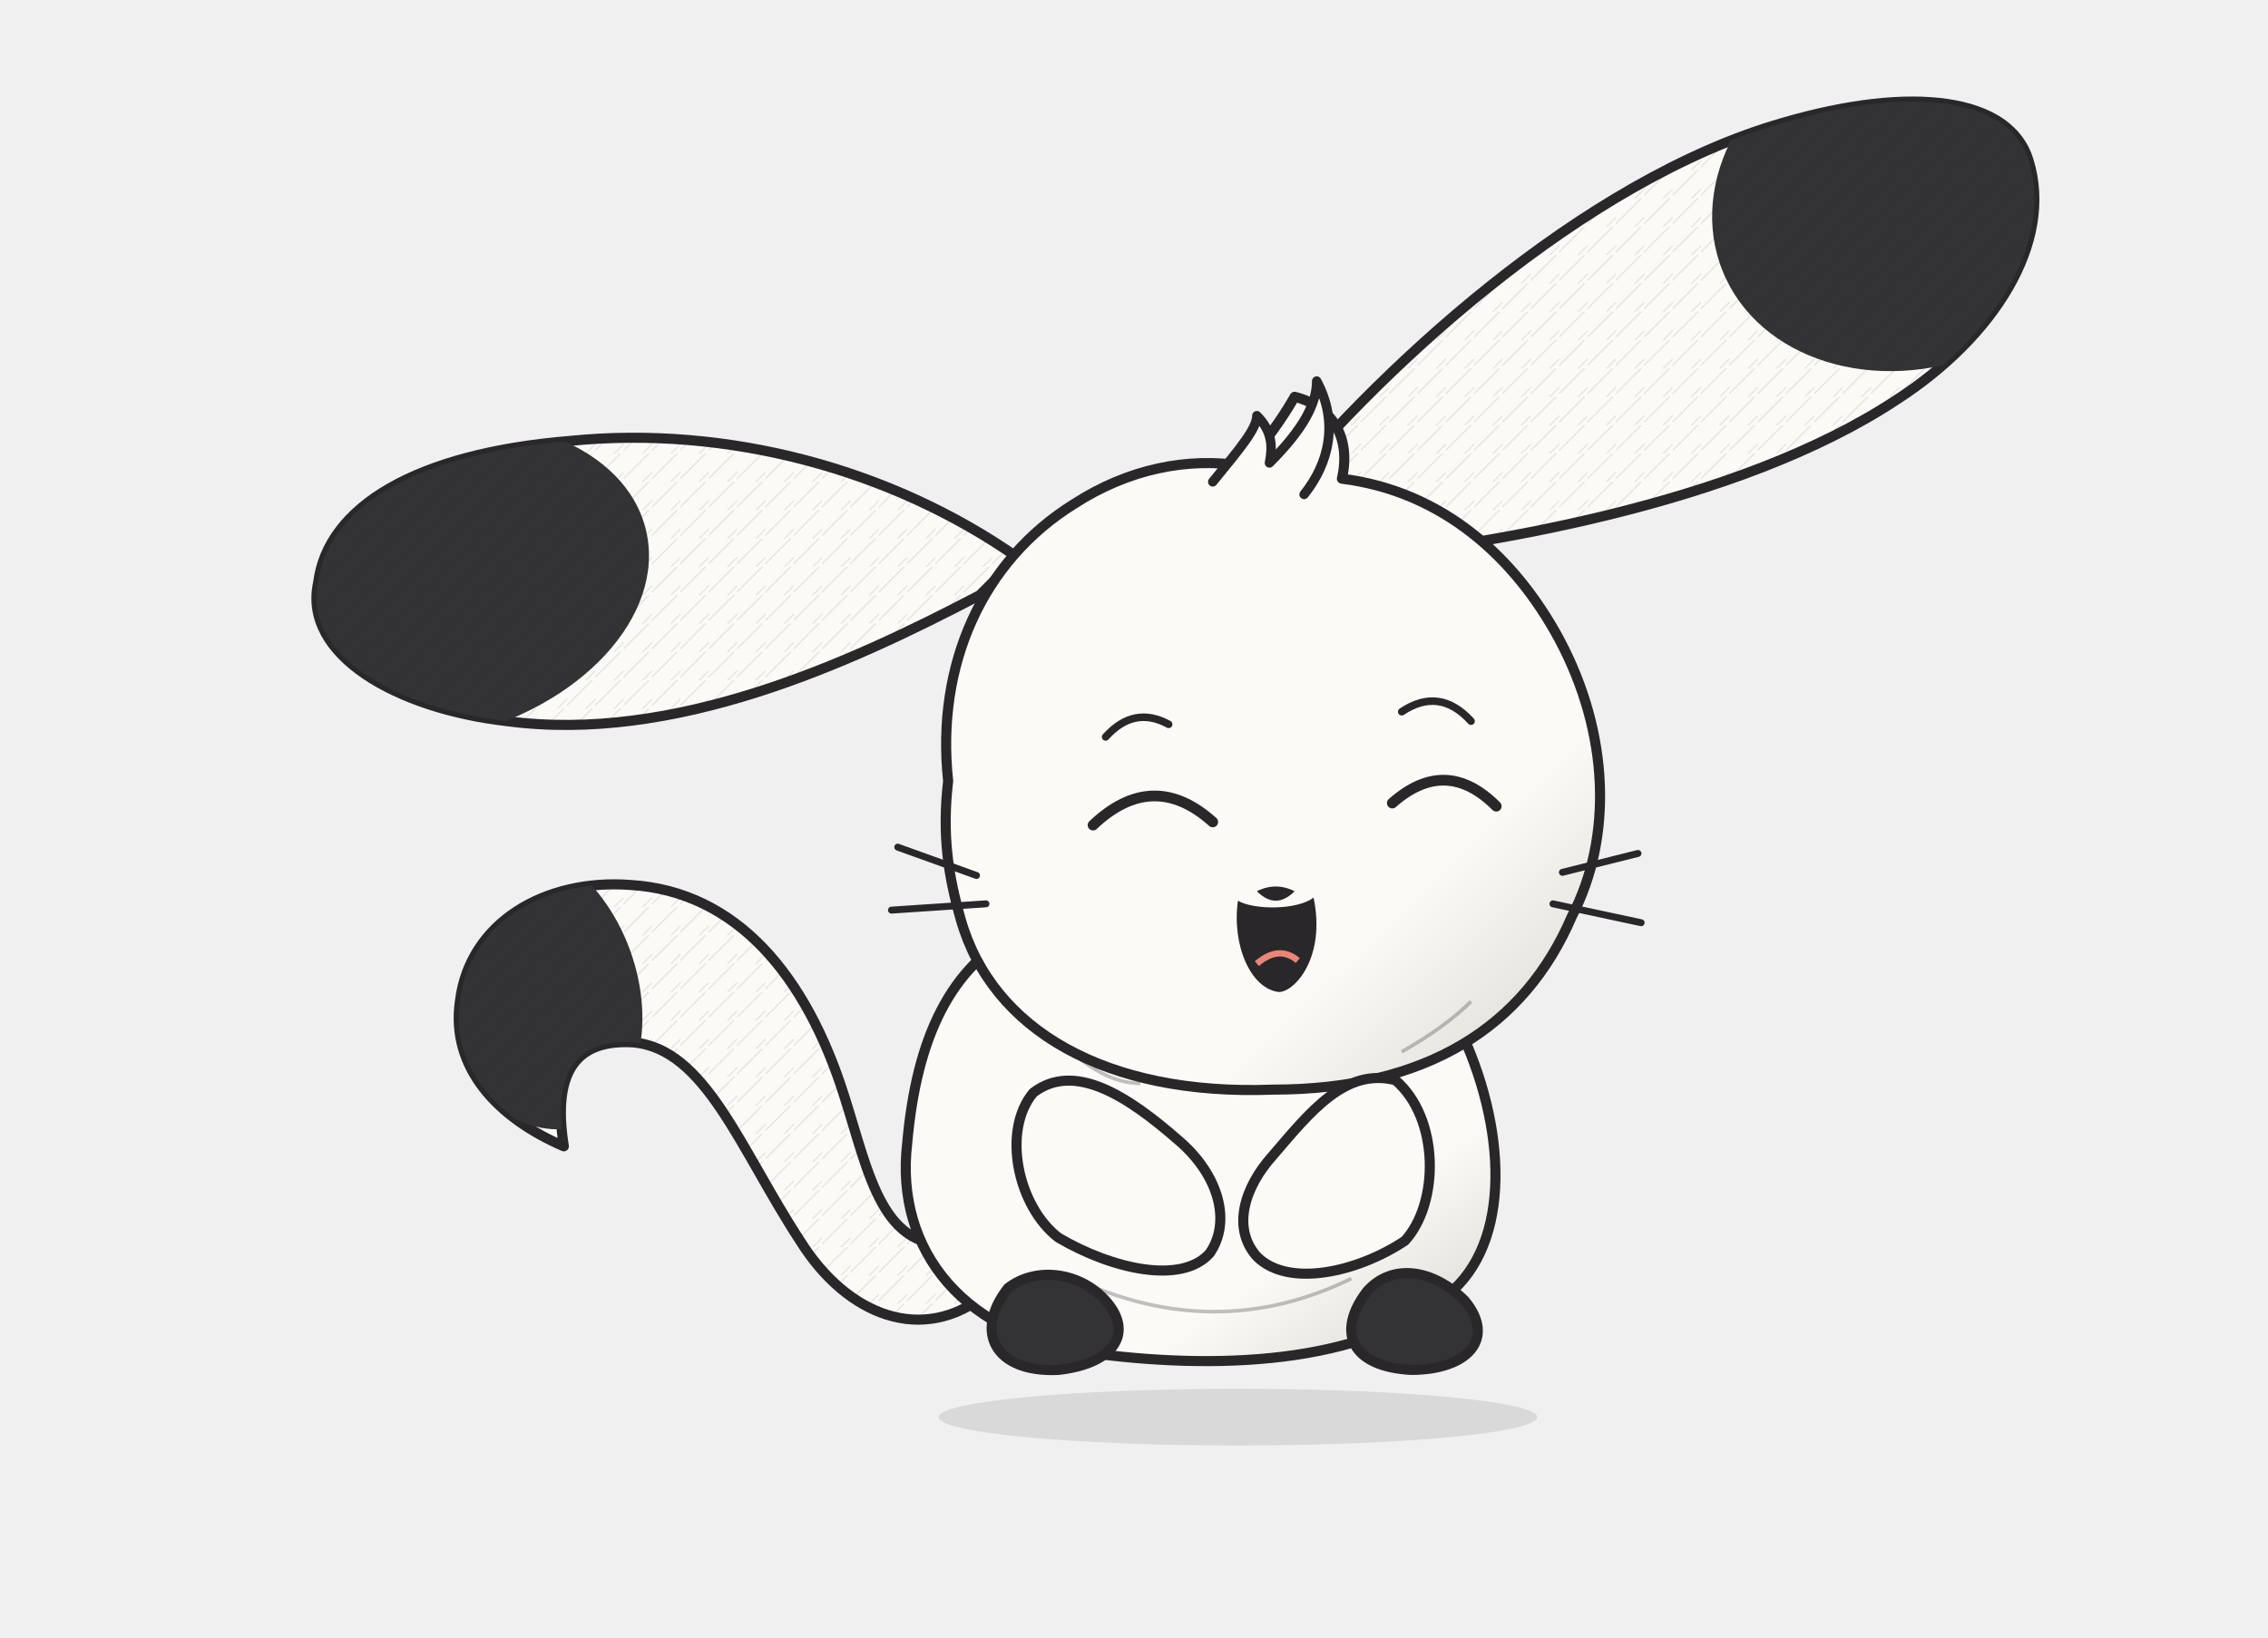
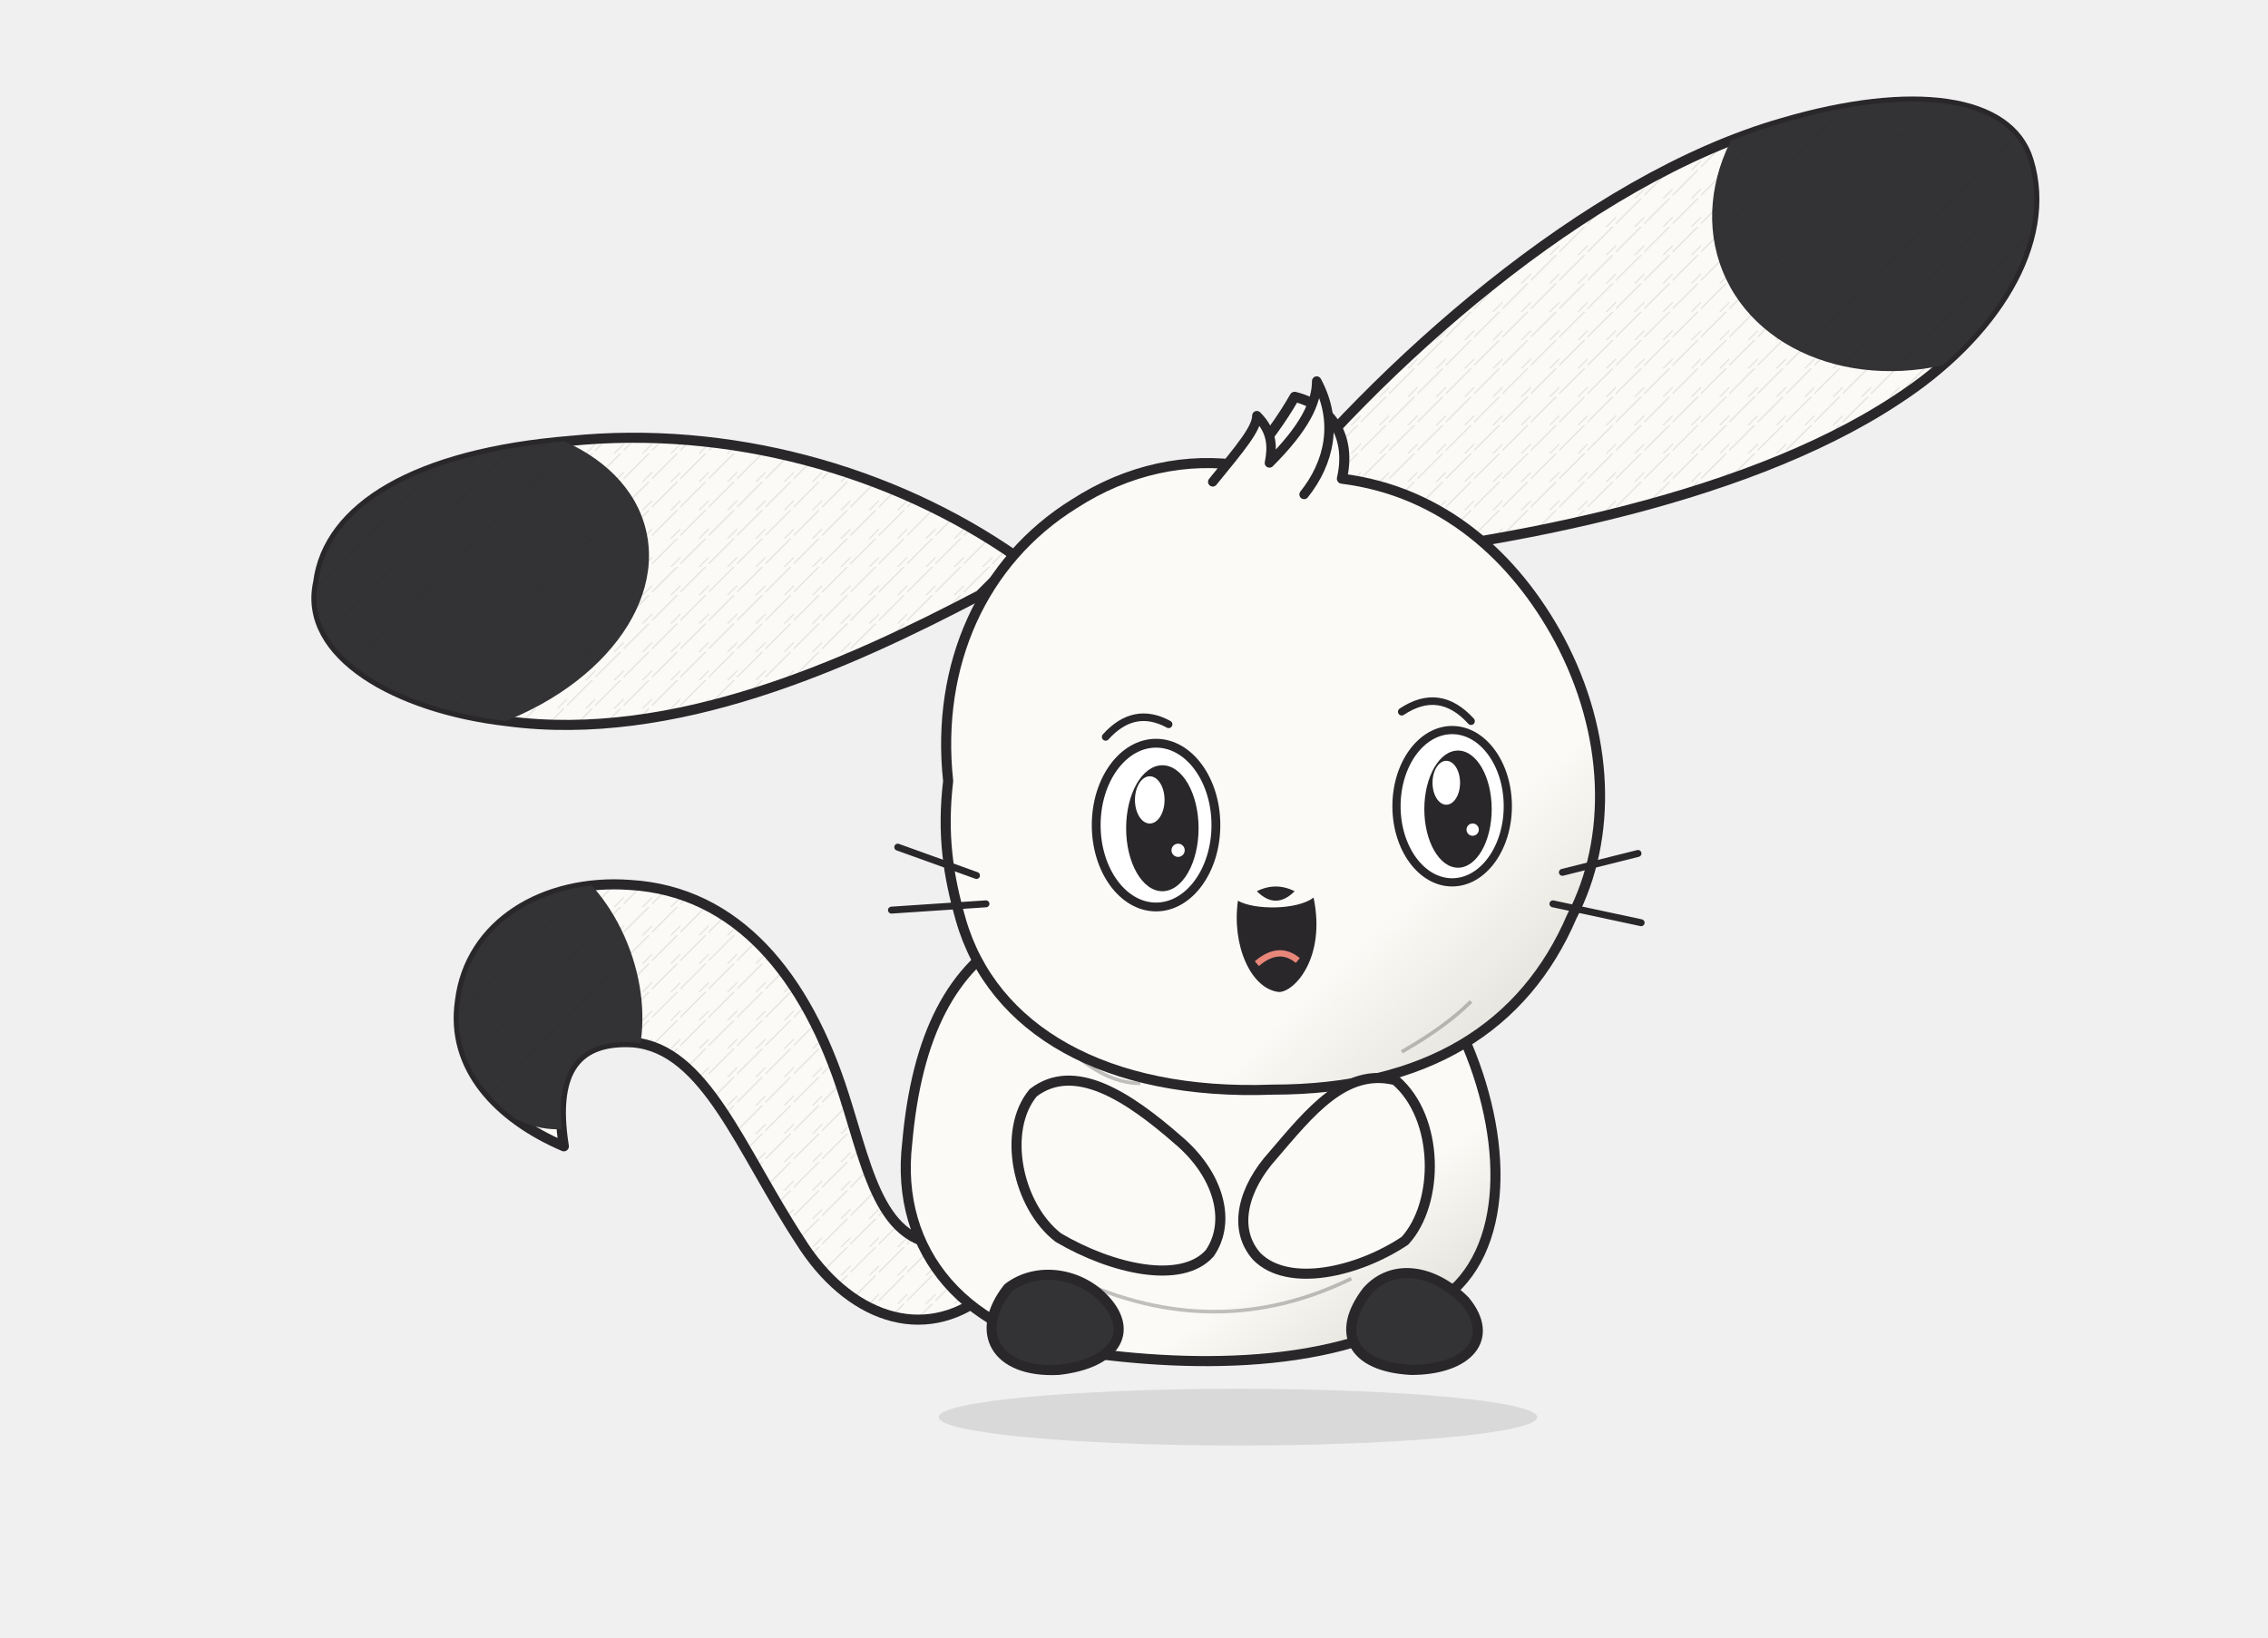
<svg xmlns="http://www.w3.org/2000/svg" width="720" height="520" viewBox="0 0 720 520" role="img" aria-labelledby="pixel-title pixel-description">
  <defs>
    <clipPath id="pixel-ear-left-clip">
      <path d="M323 177 C283 149 231 135 181 140 C132 144 104 161 101 185 C96 208 126 225 161 229 C214 236 269 211 311 189 Z" />
    </clipPath>
    <clipPath id="pixel-ear-right-clip">
      <path d="M399 165 C437 117 503 57 566 39 C607 27 638 31 644 51 C652 77 633 107 602 127 C552 160 471 174 414 179 Z" />
    </clipPath>
    <clipPath id="pixel-tail-clip">
      <path d="M304 395 C280 398 276 373 268 348 C256 310 234 283 200 281 C173 279 149 293 146 318 C143 339 158 355 179 364 C175 339 184 330 201 331 C224 333 235 365 254 394 C269 418 293 427 313 411 Z" />
    </clipPath>
    <pattern id="pixel-pencil-grain" width="9" height="9" patternUnits="userSpaceOnUse">
      <path d="M-1 9 L9 -1 M4 11 L11 4" stroke="#29272a" stroke-width=".32" opacity=".13" fill="none" />
    </pattern>
    <linearGradient id="pixel-soft-shade" x1="0" y1="0" x2=".9" y2="1">
      <stop offset="0" stop-color="#fbfaf6" />
      <stop offset=".75" stop-color="#fbfaf6" />
      <stop offset="1" stop-color="#dedbd5" />
    </linearGradient>
  </defs>
  <ellipse id="pixel-ground-shadow" cx="393" cy="450" rx="95" ry="9" fill="#29272a" opacity=".12" />
  <g id="pixel-character" data-pose="neutral" data-expression="happy" transform="">
    <g id="pixel-tail" data-rig="tail">
      <path id="pixel-tail-contour" d="M304 395 C280 398 276 373 268 348 C256 310 234 283 200 281 C173 279 149 293 146 318 C143 339 158 355 179 364 C175 339 184 330 201 331 C224 333 235 365 254 394 C269 418 293 427 313 411 Z" fill="#fbfaf6" stroke="#29272a" stroke-width="3.2" stroke-linecap="round" stroke-linejoin="round" />
      <g clip-path="url(#pixel-tail-clip)">
        <ellipse cx="169" cy="313" rx="33" ry="47" transform="rotate(-20 169 313)" fill="#333235" />
        <path d="M304 395 C280 398 276 373 268 348 C256 310 234 283 200 281 C173 279 149 293 146 318 C143 339 158 355 179 364 C175 339 184 330 201 331 C224 333 235 365 254 394 C269 418 293 427 313 411 Z" fill="url(#pixel-pencil-grain)" stroke="none" />
      </g>
    </g>
    <path id="pixel-body" d="M323 296 C302 307 291 329 288 363 C284 397 306 425 349 430 C389 435 437 433 463 408 C481 389 477 351 460 320 C444 291 365 279 323 296 Z" stroke="#29272a" stroke-width="3.2" stroke-linecap="round" stroke-linejoin="round" fill="url(#pixel-soft-shade)" />
    <g id="pixel-ear-left" data-rig="ear-left" transform="">
      <path id="pixel-ear-left-contour" d="M323 177 C283 149 231 135 181 140 C132 144 104 161 101 185 C96 208 126 225 161 229 C214 236 269 211 311 189 Z" fill="#fbfaf6" stroke="#29272a" stroke-width="3.2" stroke-linecap="round" stroke-linejoin="round" />
      <g clip-path="url(#pixel-ear-left-clip)">
        <ellipse cx="134" cy="185" rx="73" ry="50" transform="rotate(-13 134 185)" fill="#333235" />
        <path d="M323 177 C283 149 231 135 181 140 C132 144 104 161 101 185 C96 208 126 225 161 229 C214 236 269 211 311 189 Z" fill="url(#pixel-pencil-grain)" stroke="none" />
      </g>
    </g>
    <g id="pixel-ear-right" data-rig="ear-right" transform="">
      <path id="pixel-ear-right-contour" d="M399 165 C437 117 503 57 566 39 C607 27 638 31 644 51 C652 77 633 107 602 127 C552 160 471 174 414 179 Z" fill="#fbfaf6" stroke="#29272a" stroke-width="3.2" stroke-linecap="round" stroke-linejoin="round" />
      <g clip-path="url(#pixel-ear-right-clip)">
        <ellipse cx="609" cy="61" rx="67" ry="55" transform="rotate(-22 609 61)" fill="#333235" />
        <path d="M399 165 C437 117 503 57 566 39 C607 27 638 31 644 51 C652 77 633 107 602 127 C552 160 471 174 414 179 Z" fill="url(#pixel-pencil-grain)" stroke="none" />
      </g>
    </g>
    <g id="pixel-head" data-rig="head">
      <path id="pixel-head-contour" d="M301 248 C297 211 312 178 341 160 C358 149 377 145 395 148 C402 140 407 133 411 126 C423 129 429 139 426 152 C458 156 481 177 495 203 C511 233 512 266 499 291 C484 326 453 346 404 346 C351 348 315 327 305 292 C301 278 299 265 301 248 Z" stroke="#29272a" stroke-width="3.2" stroke-linecap="round" stroke-linejoin="round" fill="url(#pixel-soft-shade)" />
      <path id="pixel-hair-tuft" d="M385 153 C394 142 399 136 399 132 C404 137 404 142 403 147 C414 136 418 128 418 121 C425 134 422 147 414 157" fill="#fbfaf6" stroke="#29272a" stroke-width="3" stroke-linecap="round" stroke-linejoin="round" />
      <g id="pixel-face">
        <g id="pixel-brows" fill="none" stroke="#29272a" stroke-width="2.4" stroke-linecap="round">
          <path d="M351 234 Q360 224 371 230" />
          <path d="M445 226 Q457 218 467 229" />
        </g>
-         <g id="pixel-eyes" fill="none" stroke="#29272a" stroke-width="3.4" stroke-linecap="round">
-           <path id="pixel-eye-left" d="M347 262 Q366 244 385 261" />
-           <path id="pixel-eye-right" d="M442 255 Q459 240 475 256" />
+         <g id="pixel-eyes">
+           <g id="pixel-eye-left" transform="translate(367 262) scale(1)">
+             <ellipse id="pixel-sclera-left" cx="0" cy="0" rx="19" ry="26" fill="white" stroke="#29272a" stroke-width="2.8" />
+             <g id="pixel-pupil-left" transform="translate(0 0)">
+               <ellipse cx="2" cy="1" rx="11.5" ry="20" fill="#29272a" />
+               <ellipse cx="-2" cy="-8" rx="4.7" ry="7.5" fill="white" />
+               <circle cx="7" cy="8" r="2.1" fill="white" />
+             </g>
+           </g>
+           <g id="pixel-eye-right" transform="translate(461 256) scale(0.93)">
+             <ellipse id="pixel-sclera-right" cx="0" cy="0" rx="19" ry="26" fill="white" stroke="#29272a" stroke-width="2.8" />
+             <g id="pixel-pupil-right" transform="translate(0 0)">
+               <ellipse cx="2" cy="1" rx="11.5" ry="20" fill="#29272a" />
+               <ellipse cx="-2" cy="-8" rx="4.7" ry="7.5" fill="white" />
+               <circle cx="7" cy="8" r="2.1" fill="white" />
+             </g>
+           </g>
        </g>
        <g id="pixel-whiskers" fill="none" stroke="#29272a" stroke-width="2.2" stroke-linecap="round">
          <path d="M310 278 L285 269 M313 287 L283 289 M496 277 L520 271 M493 287 L521 293" />
        </g>
        <path id="pixel-nose" d="M399 283 Q405 280 411 283 Q405 289 399 283Z" fill="#29272a" />
        <g id="pixel-mouth">
          <path d="M393 286 C398 289 412 289 417 285 C421 304 411 315 406 315 C397 314 391 300 393 286 Z" fill="#29272a" />
          <path d="M399 306 Q406 300 412 305" fill="none" stroke="#e8867a" stroke-width="2" />
        </g>
      </g>
    </g>
    <g id="pixel-feet">
      <path id="pixel-foot-left" d="M320 409 C329 402 343 404 351 413 C360 423 354 433 336 435 C316 436 309 423 320 409 Z" stroke="#29272a" stroke-width="3.2" stroke-linecap="round" stroke-linejoin="round" fill="#333235" />
      <path id="pixel-foot-right" d="M434 410 C442 401 455 403 465 413 C475 425 466 435 448 435 C429 434 424 423 434 410 Z" stroke="#29272a" stroke-width="3.2" stroke-linecap="round" stroke-linejoin="round" fill="#333235" />
    </g>
    <g id="pixel-paws" data-rig="paws">
      <path id="pixel-paw-left" d="M328 347 C341 337 358 348 374 362 C387 373 391 388 384 398 C375 408 353 403 336 393 C323 383 318 359 328 347 Z" fill="#fbfaf6" stroke="#29272a" stroke-width="3.2" stroke-linecap="round" stroke-linejoin="round" />
      <path id="pixel-paw-right" d="M443 343 C427 339 416 353 404 367 C395 377 391 390 399 399 C409 409 431 404 446 394 C457 382 457 355 443 343 Z" fill="#fbfaf6" stroke="#29272a" stroke-width="3.2" stroke-linecap="round" stroke-linejoin="round" />
    </g>
    <g id="pixel-details" fill="none" stroke="#29272a" stroke-width="1.15" opacity=".28">
      <path d="M337 331 Q350 344 362 344 M445 334 Q459 326 467 318 M341 406 Q386 427 429 406" />
    </g>
  </g>
</svg>
